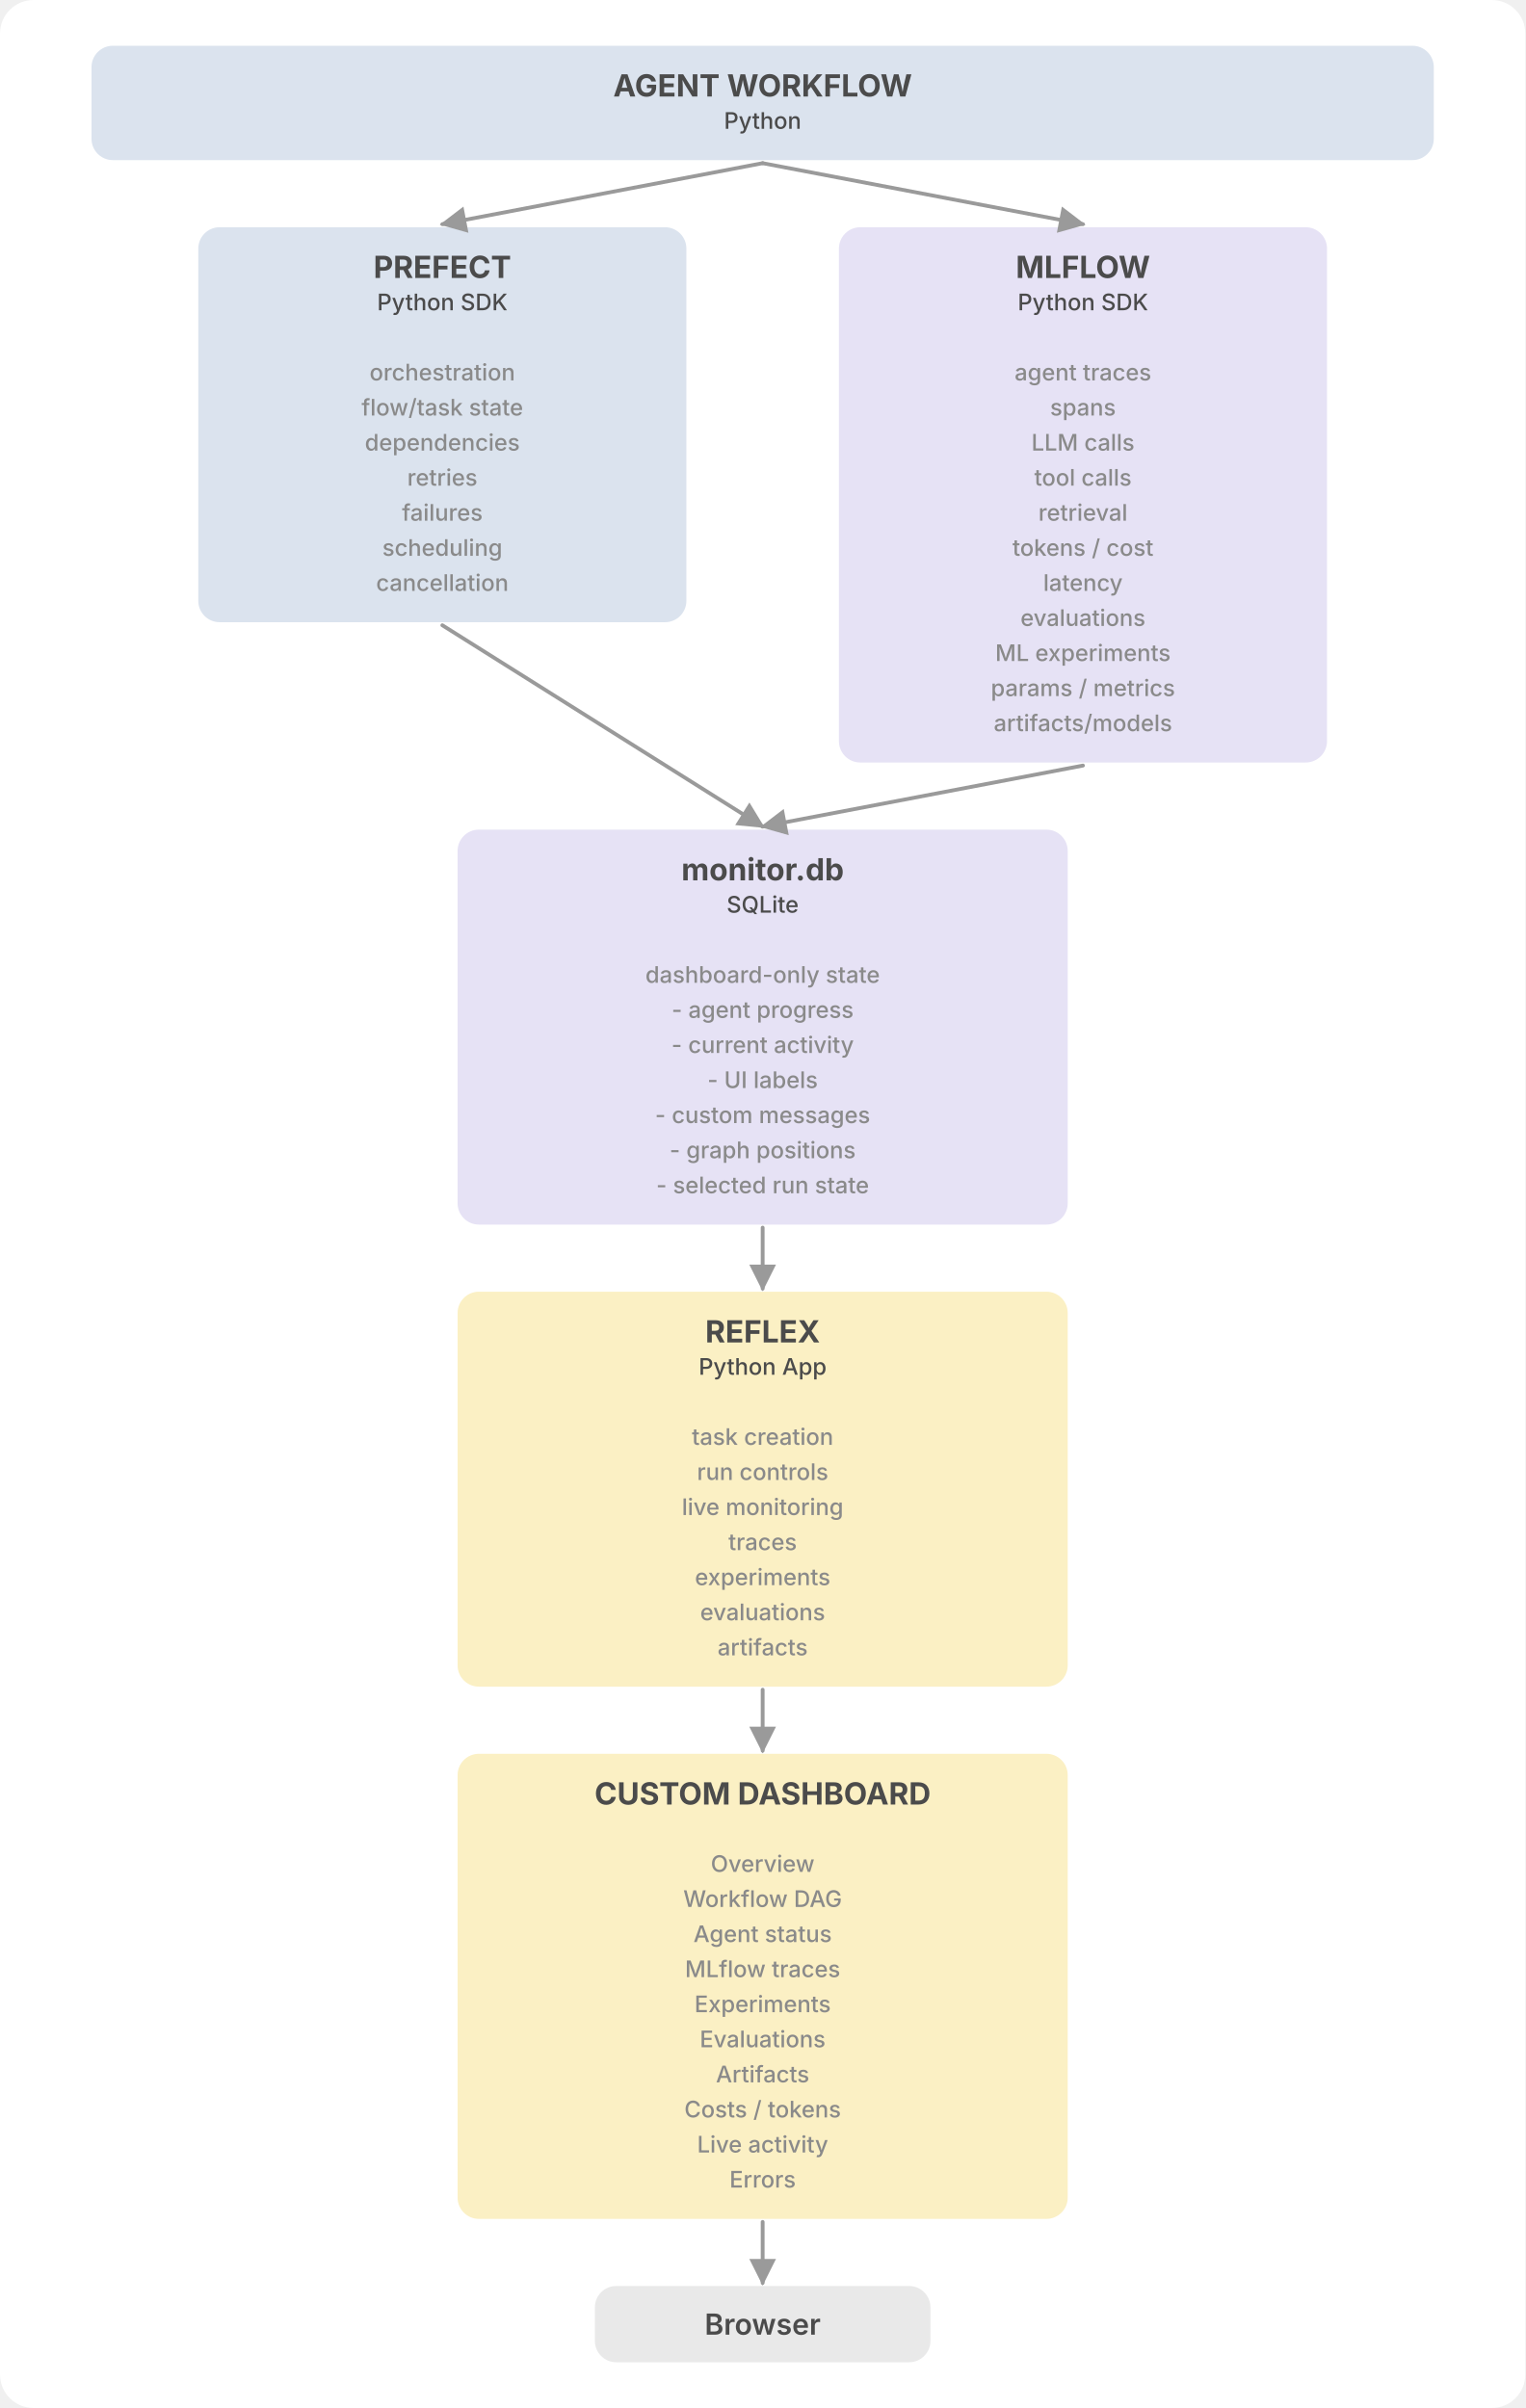
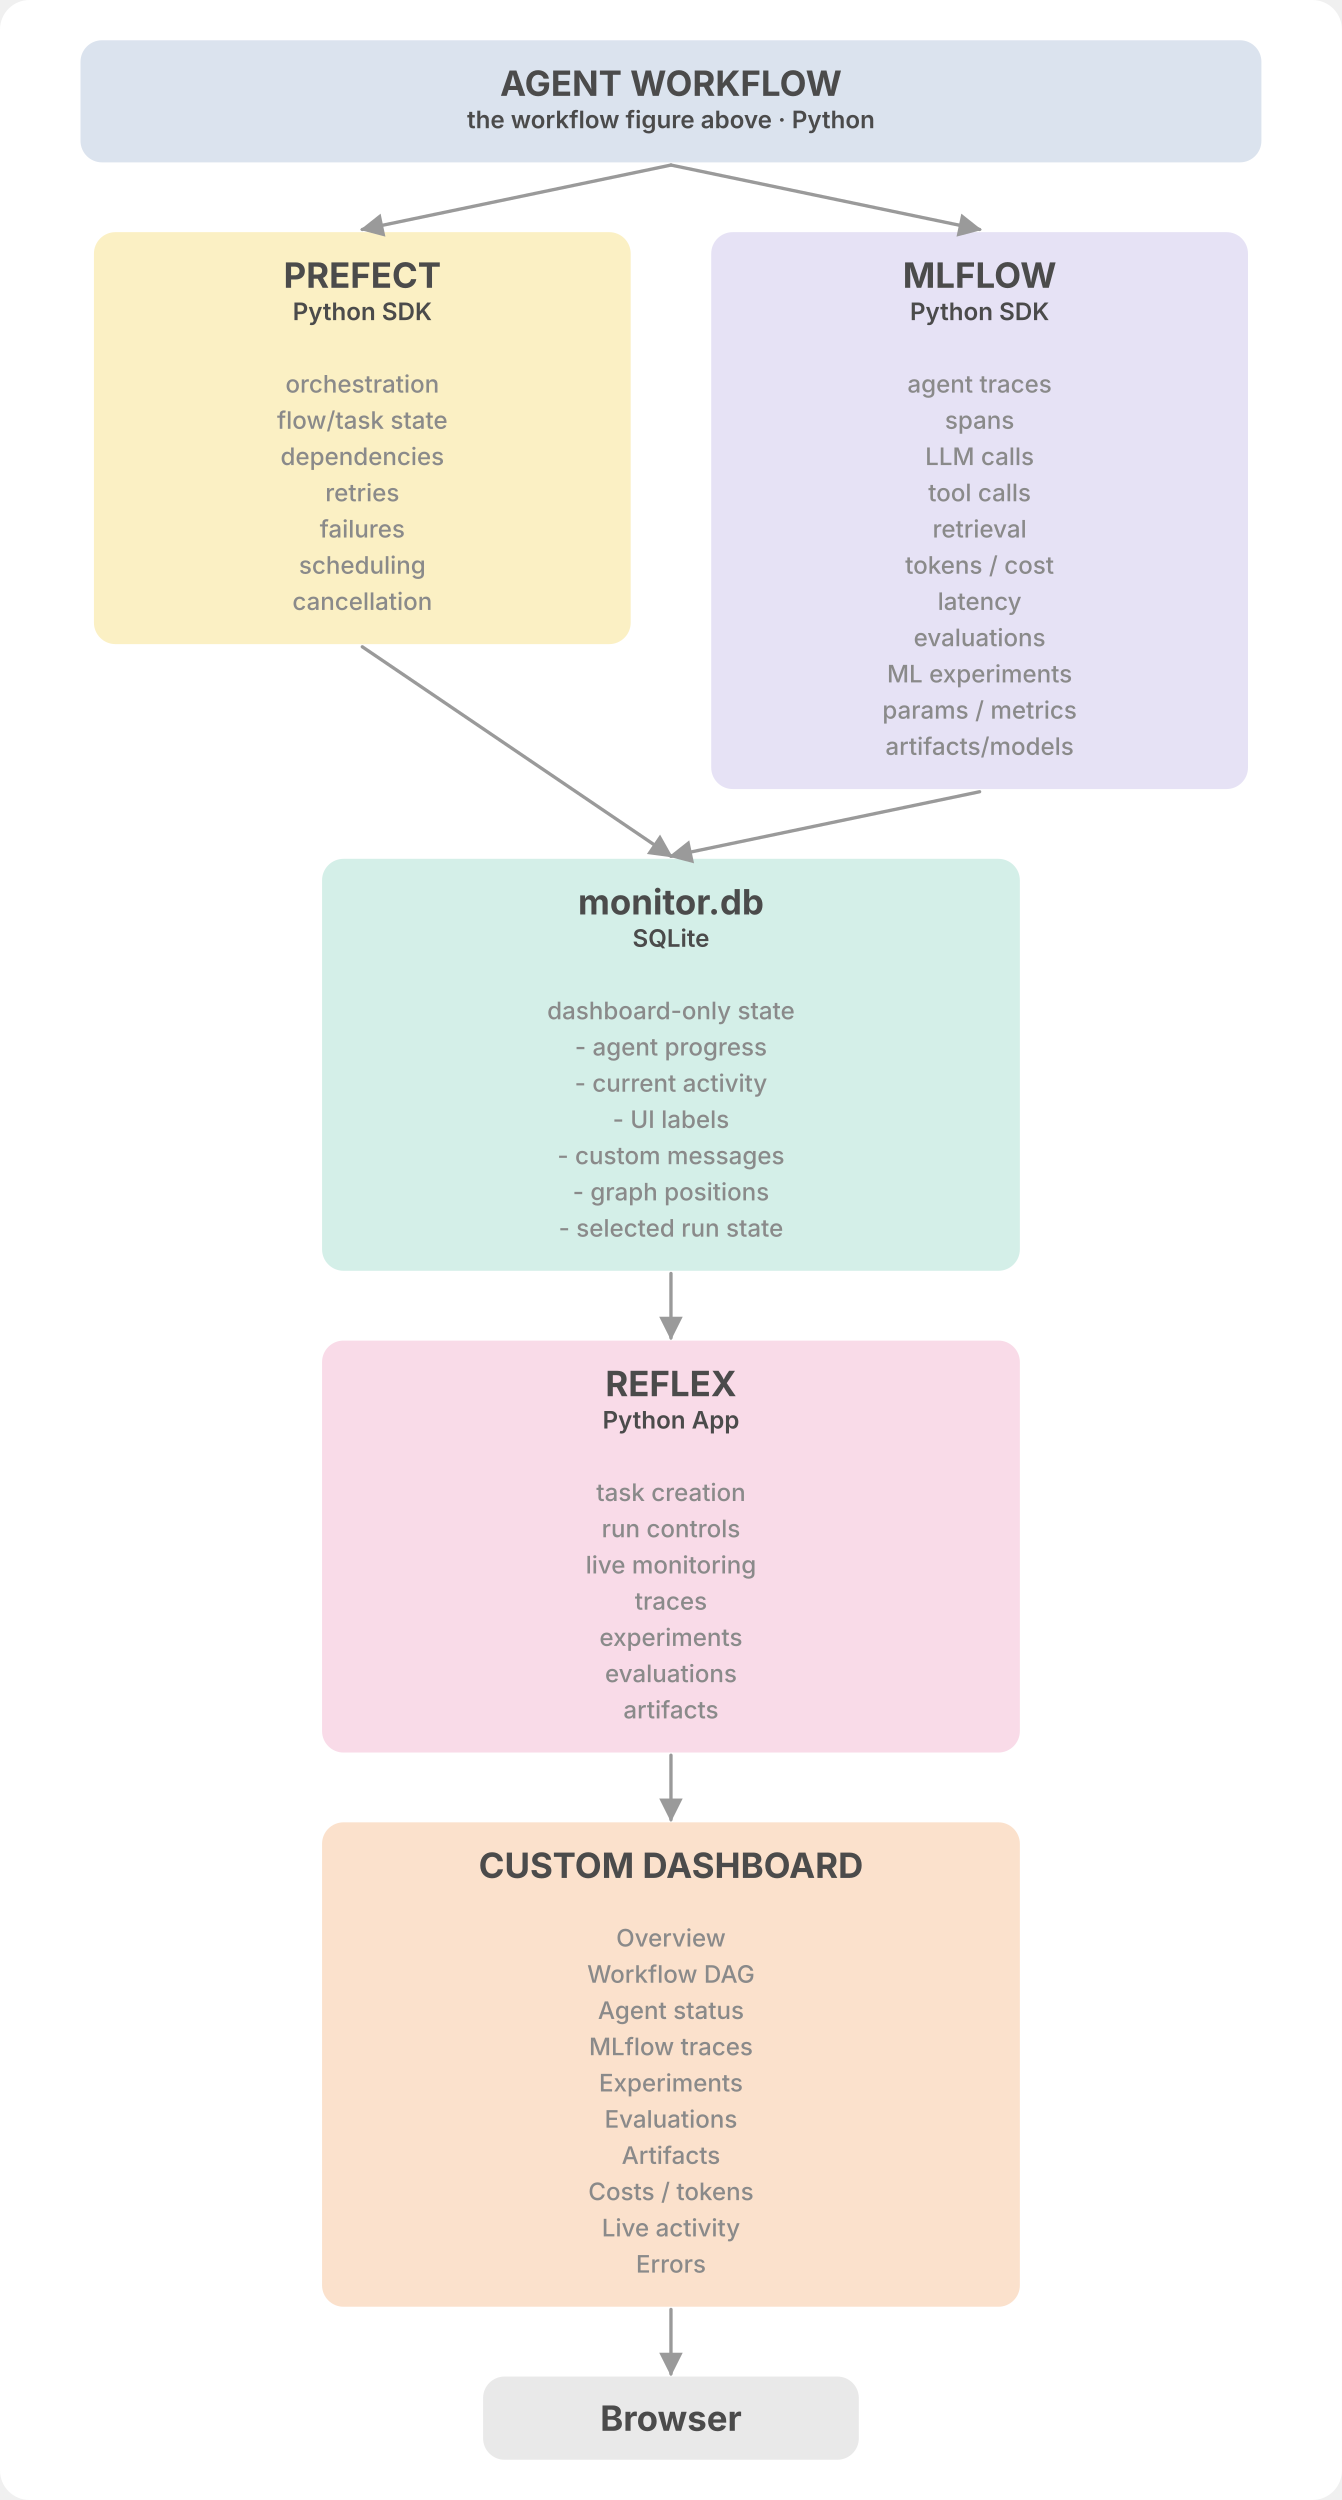
- <svg xmlns="http://www.w3.org/2000/svg" viewBox="0 0 1000 1579" width="1000" height="1579" font-family="Inter, -apple-system, 'Segoe UI', Helvetica, Arial, sans-serif">
+ <svg xmlns="http://www.w3.org/2000/svg" viewBox="0 0 1000 1863" width="1000" height="1863" font-family="Inter, -apple-system, 'Segoe UI', Helvetica, Arial, sans-serif">
  <defs>
    <marker id="ah" viewBox="0 0 10 10" refX="9" refY="5" markerWidth="7" markerHeight="7" orient="auto-start-reverse">
      <path d="M0,0 L10,5 L0,10 z" fill="#9a9a9a" />
    </marker>
  </defs>
-   <rect width="1000" height="1579" rx="22" fill="#ffffff" />
-   <rect x="60" y="30" width="880" height="75" rx="14" fill="#dbe3ee" />
-   <text x="500" y="56.0" text-anchor="middle" dominant-baseline="central" font-size="20" font-weight="700" fill="#4b4b4b">AGENT WORKFLOW</text>
-   <text x="500" y="79.0" text-anchor="middle" dominant-baseline="central" font-size="15" font-weight="500" fill="#4b4b4b">Python</text>
-   <rect x="130" y="149" width="320" height="259" rx="14" fill="#dbe3ee" />
-   <text x="290" y="175.0" text-anchor="middle" dominant-baseline="central" font-size="20" font-weight="700" fill="#4b4b4b">PREFECT</text>
-   <text x="290" y="198.0" text-anchor="middle" dominant-baseline="central" font-size="15" font-weight="500" fill="#4b4b4b">Python SDK</text>
-   <text x="290" y="244.0" text-anchor="middle" dominant-baseline="central" font-size="15" font-weight="500" fill="#8a8a8a">orchestration</text>
-   <text x="290" y="267.0" text-anchor="middle" dominant-baseline="central" font-size="15" font-weight="500" fill="#8a8a8a">flow/task state</text>
-   <text x="290" y="290.0" text-anchor="middle" dominant-baseline="central" font-size="15" font-weight="500" fill="#8a8a8a">dependencies</text>
-   <text x="290" y="313.0" text-anchor="middle" dominant-baseline="central" font-size="15" font-weight="500" fill="#8a8a8a">retries</text>
-   <text x="290" y="336.0" text-anchor="middle" dominant-baseline="central" font-size="15" font-weight="500" fill="#8a8a8a">failures</text>
-   <text x="290" y="359.0" text-anchor="middle" dominant-baseline="central" font-size="15" font-weight="500" fill="#8a8a8a">scheduling</text>
-   <text x="290" y="382.0" text-anchor="middle" dominant-baseline="central" font-size="15" font-weight="500" fill="#8a8a8a">cancellation</text>
-   <rect x="550" y="149" width="320" height="351" rx="14" fill="#e6e2f5" />
-   <text x="710" y="175.0" text-anchor="middle" dominant-baseline="central" font-size="20" font-weight="700" fill="#4b4b4b">MLFLOW</text>
-   <text x="710" y="198.0" text-anchor="middle" dominant-baseline="central" font-size="15" font-weight="500" fill="#4b4b4b">Python SDK</text>
-   <text x="710" y="244.0" text-anchor="middle" dominant-baseline="central" font-size="15" font-weight="500" fill="#8a8a8a">agent traces</text>
-   <text x="710" y="267.0" text-anchor="middle" dominant-baseline="central" font-size="15" font-weight="500" fill="#8a8a8a">spans</text>
-   <text x="710" y="290.0" text-anchor="middle" dominant-baseline="central" font-size="15" font-weight="500" fill="#8a8a8a">LLM calls</text>
-   <text x="710" y="313.0" text-anchor="middle" dominant-baseline="central" font-size="15" font-weight="500" fill="#8a8a8a">tool calls</text>
-   <text x="710" y="336.0" text-anchor="middle" dominant-baseline="central" font-size="15" font-weight="500" fill="#8a8a8a">retrieval</text>
-   <text x="710" y="359.0" text-anchor="middle" dominant-baseline="central" font-size="15" font-weight="500" fill="#8a8a8a">tokens / cost</text>
-   <text x="710" y="382.0" text-anchor="middle" dominant-baseline="central" font-size="15" font-weight="500" fill="#8a8a8a">latency</text>
-   <text x="710" y="405.0" text-anchor="middle" dominant-baseline="central" font-size="15" font-weight="500" fill="#8a8a8a">evaluations</text>
-   <text x="710" y="428.0" text-anchor="middle" dominant-baseline="central" font-size="15" font-weight="500" fill="#8a8a8a">ML experiments</text>
-   <text x="710" y="451.0" text-anchor="middle" dominant-baseline="central" font-size="15" font-weight="500" fill="#8a8a8a">params / metrics</text>
-   <text x="710" y="474.0" text-anchor="middle" dominant-baseline="central" font-size="15" font-weight="500" fill="#8a8a8a">artifacts/models</text>
-   <rect x="300" y="544" width="400" height="259" rx="14" fill="#e6e2f5" />
-   <text x="500" y="570.0" text-anchor="middle" dominant-baseline="central" font-size="20" font-weight="700" fill="#4b4b4b">monitor.db</text>
-   <text x="500" y="593.0" text-anchor="middle" dominant-baseline="central" font-size="15" font-weight="500" fill="#4b4b4b">SQLite</text>
-   <text x="500" y="639.0" text-anchor="middle" dominant-baseline="central" font-size="15" font-weight="500" fill="#8a8a8a">dashboard-only state</text>
-   <text x="500" y="662.0" text-anchor="middle" dominant-baseline="central" font-size="15" font-weight="500" fill="#8a8a8a">- agent progress</text>
-   <text x="500" y="685.0" text-anchor="middle" dominant-baseline="central" font-size="15" font-weight="500" fill="#8a8a8a">- current activity</text>
-   <text x="500" y="708.0" text-anchor="middle" dominant-baseline="central" font-size="15" font-weight="500" fill="#8a8a8a">- UI labels</text>
-   <text x="500" y="731.0" text-anchor="middle" dominant-baseline="central" font-size="15" font-weight="500" fill="#8a8a8a">- custom messages</text>
-   <text x="500" y="754.0" text-anchor="middle" dominant-baseline="central" font-size="15" font-weight="500" fill="#8a8a8a">- graph positions</text>
-   <text x="500" y="777.0" text-anchor="middle" dominant-baseline="central" font-size="15" font-weight="500" fill="#8a8a8a">- selected run state</text>
-   <rect x="300" y="847" width="400" height="259" rx="14" fill="#fbf0c4" />
-   <text x="500" y="873.0" text-anchor="middle" dominant-baseline="central" font-size="20" font-weight="700" fill="#4b4b4b">REFLEX</text>
-   <text x="500" y="896.0" text-anchor="middle" dominant-baseline="central" font-size="15" font-weight="500" fill="#4b4b4b">Python App</text>
-   <text x="500" y="942.0" text-anchor="middle" dominant-baseline="central" font-size="15" font-weight="500" fill="#8a8a8a">task creation</text>
-   <text x="500" y="965.0" text-anchor="middle" dominant-baseline="central" font-size="15" font-weight="500" fill="#8a8a8a">run controls</text>
-   <text x="500" y="988.0" text-anchor="middle" dominant-baseline="central" font-size="15" font-weight="500" fill="#8a8a8a">live monitoring</text>
-   <text x="500" y="1011.0" text-anchor="middle" dominant-baseline="central" font-size="15" font-weight="500" fill="#8a8a8a">traces</text>
-   <text x="500" y="1034.0" text-anchor="middle" dominant-baseline="central" font-size="15" font-weight="500" fill="#8a8a8a">experiments</text>
-   <text x="500" y="1057.0" text-anchor="middle" dominant-baseline="central" font-size="15" font-weight="500" fill="#8a8a8a">evaluations</text>
-   <text x="500" y="1080.0" text-anchor="middle" dominant-baseline="central" font-size="15" font-weight="500" fill="#8a8a8a">artifacts</text>
-   <rect x="300" y="1150" width="400" height="305" rx="14" fill="#fbf0c4" />
-   <text x="500" y="1176.0" text-anchor="middle" dominant-baseline="central" font-size="20" font-weight="700" fill="#4b4b4b">CUSTOM DASHBOARD</text>
-   <text x="500" y="1222.0" text-anchor="middle" dominant-baseline="central" font-size="15" font-weight="500" fill="#8a8a8a">Overview</text>
-   <text x="500" y="1245.0" text-anchor="middle" dominant-baseline="central" font-size="15" font-weight="500" fill="#8a8a8a">Workflow DAG</text>
-   <text x="500" y="1268.0" text-anchor="middle" dominant-baseline="central" font-size="15" font-weight="500" fill="#8a8a8a">Agent status</text>
-   <text x="500" y="1291.0" text-anchor="middle" dominant-baseline="central" font-size="15" font-weight="500" fill="#8a8a8a">MLflow traces</text>
-   <text x="500" y="1314.0" text-anchor="middle" dominant-baseline="central" font-size="15" font-weight="500" fill="#8a8a8a">Experiments</text>
-   <text x="500" y="1337.0" text-anchor="middle" dominant-baseline="central" font-size="15" font-weight="500" fill="#8a8a8a">Evaluations</text>
-   <text x="500" y="1360.0" text-anchor="middle" dominant-baseline="central" font-size="15" font-weight="500" fill="#8a8a8a">Artifacts</text>
-   <text x="500" y="1383.0" text-anchor="middle" dominant-baseline="central" font-size="15" font-weight="500" fill="#8a8a8a">Costs / tokens</text>
-   <text x="500" y="1406.0" text-anchor="middle" dominant-baseline="central" font-size="15" font-weight="500" fill="#8a8a8a">Live activity</text>
-   <text x="500" y="1429.0" text-anchor="middle" dominant-baseline="central" font-size="15" font-weight="500" fill="#8a8a8a">Errors</text>
-   <rect x="390" y="1499" width="220" height="50" rx="14" fill="#e9e9e9" />
-   <text x="500" y="1524.0" text-anchor="middle" dominant-baseline="central" font-size="19" font-weight="600" fill="#4b4b4b">Browser</text>
-   <line x1="500" y1="107" x2="290" y2="147" stroke="#9a9a9a" stroke-width="2.5" stroke-linecap="round" marker-end="url(#ah)" />
-   <line x1="500" y1="107" x2="710" y2="147" stroke="#9a9a9a" stroke-width="2.5" stroke-linecap="round" marker-end="url(#ah)" />
-   <line x1="290" y1="410" x2="500" y2="542" stroke="#9a9a9a" stroke-width="2.5" stroke-linecap="round" marker-end="url(#ah)" />
-   <line x1="710" y1="502" x2="500" y2="542" stroke="#9a9a9a" stroke-width="2.5" stroke-linecap="round" marker-end="url(#ah)" />
-   <line x1="500" y1="805" x2="500" y2="845" stroke="#9a9a9a" stroke-width="2.5" stroke-linecap="round" marker-end="url(#ah)" />
-   <line x1="500" y1="1108" x2="500" y2="1148" stroke="#9a9a9a" stroke-width="2.5" stroke-linecap="round" marker-end="url(#ah)" />
-   <line x1="500" y1="1457" x2="500" y2="1497" stroke="#9a9a9a" stroke-width="2.5" stroke-linecap="round" marker-end="url(#ah)" />
+   <rect width="1000" height="1863" rx="22" fill="#ffffff" />
+   <rect x="60" y="30" width="880" height="91" rx="16" fill="#dbe3ee" />
+   <text x="500" y="62.0" text-anchor="middle" dominant-baseline="central" font-size="26" font-weight="700" fill="#4b4b4b">AGENT WORKFLOW</text>
+   <text x="500" y="89.0" text-anchor="middle" dominant-baseline="central" font-size="18" font-weight="600" fill="#4b4b4b">the workflow figure above · Python</text>
+   <rect x="70" y="173" width="400" height="307" rx="16" fill="#fbf0c4" />
+   <text x="270" y="205.0" text-anchor="middle" dominant-baseline="central" font-size="26" font-weight="700" fill="#4b4b4b">PREFECT</text>
+   <text x="270" y="232.0" text-anchor="middle" dominant-baseline="central" font-size="18" font-weight="600" fill="#4b4b4b">Python SDK</text>
+   <text x="270" y="286.0" text-anchor="middle" dominant-baseline="central" font-size="18" font-weight="500" fill="#8a8a8a">orchestration</text>
+   <text x="270" y="313.0" text-anchor="middle" dominant-baseline="central" font-size="18" font-weight="500" fill="#8a8a8a">flow/task state</text>
+   <text x="270" y="340.0" text-anchor="middle" dominant-baseline="central" font-size="18" font-weight="500" fill="#8a8a8a">dependencies</text>
+   <text x="270" y="367.0" text-anchor="middle" dominant-baseline="central" font-size="18" font-weight="500" fill="#8a8a8a">retries</text>
+   <text x="270" y="394.0" text-anchor="middle" dominant-baseline="central" font-size="18" font-weight="500" fill="#8a8a8a">failures</text>
+   <text x="270" y="421.0" text-anchor="middle" dominant-baseline="central" font-size="18" font-weight="500" fill="#8a8a8a">scheduling</text>
+   <text x="270" y="448.0" text-anchor="middle" dominant-baseline="central" font-size="18" font-weight="500" fill="#8a8a8a">cancellation</text>
+   <rect x="530" y="173" width="400" height="415" rx="16" fill="#e6e2f5" />
+   <text x="730" y="205.0" text-anchor="middle" dominant-baseline="central" font-size="26" font-weight="700" fill="#4b4b4b">MLFLOW</text>
+   <text x="730" y="232.0" text-anchor="middle" dominant-baseline="central" font-size="18" font-weight="600" fill="#4b4b4b">Python SDK</text>
+   <text x="730" y="286.0" text-anchor="middle" dominant-baseline="central" font-size="18" font-weight="500" fill="#8a8a8a">agent traces</text>
+   <text x="730" y="313.0" text-anchor="middle" dominant-baseline="central" font-size="18" font-weight="500" fill="#8a8a8a">spans</text>
+   <text x="730" y="340.0" text-anchor="middle" dominant-baseline="central" font-size="18" font-weight="500" fill="#8a8a8a">LLM calls</text>
+   <text x="730" y="367.0" text-anchor="middle" dominant-baseline="central" font-size="18" font-weight="500" fill="#8a8a8a">tool calls</text>
+   <text x="730" y="394.0" text-anchor="middle" dominant-baseline="central" font-size="18" font-weight="500" fill="#8a8a8a">retrieval</text>
+   <text x="730" y="421.0" text-anchor="middle" dominant-baseline="central" font-size="18" font-weight="500" fill="#8a8a8a">tokens / cost</text>
+   <text x="730" y="448.0" text-anchor="middle" dominant-baseline="central" font-size="18" font-weight="500" fill="#8a8a8a">latency</text>
+   <text x="730" y="475.0" text-anchor="middle" dominant-baseline="central" font-size="18" font-weight="500" fill="#8a8a8a">evaluations</text>
+   <text x="730" y="502.0" text-anchor="middle" dominant-baseline="central" font-size="18" font-weight="500" fill="#8a8a8a">ML experiments</text>
+   <text x="730" y="529.0" text-anchor="middle" dominant-baseline="central" font-size="18" font-weight="500" fill="#8a8a8a">params / metrics</text>
+   <text x="730" y="556.0" text-anchor="middle" dominant-baseline="central" font-size="18" font-weight="500" fill="#8a8a8a">artifacts/models</text>
+   <rect x="240" y="640" width="520" height="307" rx="16" fill="#d4efe8" />
+   <text x="500" y="672.0" text-anchor="middle" dominant-baseline="central" font-size="26" font-weight="700" fill="#4b4b4b">monitor.db</text>
+   <text x="500" y="699.0" text-anchor="middle" dominant-baseline="central" font-size="18" font-weight="600" fill="#4b4b4b">SQLite</text>
+   <text x="500" y="753.0" text-anchor="middle" dominant-baseline="central" font-size="18" font-weight="500" fill="#8a8a8a">dashboard-only state</text>
+   <text x="500" y="780.0" text-anchor="middle" dominant-baseline="central" font-size="18" font-weight="500" fill="#8a8a8a">- agent progress</text>
+   <text x="500" y="807.0" text-anchor="middle" dominant-baseline="central" font-size="18" font-weight="500" fill="#8a8a8a">- current activity</text>
+   <text x="500" y="834.0" text-anchor="middle" dominant-baseline="central" font-size="18" font-weight="500" fill="#8a8a8a">- UI labels</text>
+   <text x="500" y="861.0" text-anchor="middle" dominant-baseline="central" font-size="18" font-weight="500" fill="#8a8a8a">- custom messages</text>
+   <text x="500" y="888.0" text-anchor="middle" dominant-baseline="central" font-size="18" font-weight="500" fill="#8a8a8a">- graph positions</text>
+   <text x="500" y="915.0" text-anchor="middle" dominant-baseline="central" font-size="18" font-weight="500" fill="#8a8a8a">- selected run state</text>
+   <rect x="240" y="999" width="520" height="307" rx="16" fill="#f9dbe8" />
+   <text x="500" y="1031.0" text-anchor="middle" dominant-baseline="central" font-size="26" font-weight="700" fill="#4b4b4b">REFLEX</text>
+   <text x="500" y="1058.0" text-anchor="middle" dominant-baseline="central" font-size="18" font-weight="600" fill="#4b4b4b">Python App</text>
+   <text x="500" y="1112.0" text-anchor="middle" dominant-baseline="central" font-size="18" font-weight="500" fill="#8a8a8a">task creation</text>
+   <text x="500" y="1139.0" text-anchor="middle" dominant-baseline="central" font-size="18" font-weight="500" fill="#8a8a8a">run controls</text>
+   <text x="500" y="1166.0" text-anchor="middle" dominant-baseline="central" font-size="18" font-weight="500" fill="#8a8a8a">live monitoring</text>
+   <text x="500" y="1193.0" text-anchor="middle" dominant-baseline="central" font-size="18" font-weight="500" fill="#8a8a8a">traces</text>
+   <text x="500" y="1220.0" text-anchor="middle" dominant-baseline="central" font-size="18" font-weight="500" fill="#8a8a8a">experiments</text>
+   <text x="500" y="1247.0" text-anchor="middle" dominant-baseline="central" font-size="18" font-weight="500" fill="#8a8a8a">evaluations</text>
+   <text x="500" y="1274.0" text-anchor="middle" dominant-baseline="central" font-size="18" font-weight="500" fill="#8a8a8a">artifacts</text>
+   <rect x="240" y="1358" width="520" height="361" rx="16" fill="#fbe1cc" />
+   <text x="500" y="1390.0" text-anchor="middle" dominant-baseline="central" font-size="26" font-weight="700" fill="#4b4b4b">CUSTOM DASHBOARD</text>
+   <text x="500" y="1444.0" text-anchor="middle" dominant-baseline="central" font-size="18" font-weight="500" fill="#8a8a8a">Overview</text>
+   <text x="500" y="1471.0" text-anchor="middle" dominant-baseline="central" font-size="18" font-weight="500" fill="#8a8a8a">Workflow DAG</text>
+   <text x="500" y="1498.0" text-anchor="middle" dominant-baseline="central" font-size="18" font-weight="500" fill="#8a8a8a">Agent status</text>
+   <text x="500" y="1525.0" text-anchor="middle" dominant-baseline="central" font-size="18" font-weight="500" fill="#8a8a8a">MLflow traces</text>
+   <text x="500" y="1552.0" text-anchor="middle" dominant-baseline="central" font-size="18" font-weight="500" fill="#8a8a8a">Experiments</text>
+   <text x="500" y="1579.0" text-anchor="middle" dominant-baseline="central" font-size="18" font-weight="500" fill="#8a8a8a">Evaluations</text>
+   <text x="500" y="1606.0" text-anchor="middle" dominant-baseline="central" font-size="18" font-weight="500" fill="#8a8a8a">Artifacts</text>
+   <text x="500" y="1633.0" text-anchor="middle" dominant-baseline="central" font-size="18" font-weight="500" fill="#8a8a8a">Costs / tokens</text>
+   <text x="500" y="1660.0" text-anchor="middle" dominant-baseline="central" font-size="18" font-weight="500" fill="#8a8a8a">Live activity</text>
+   <text x="500" y="1687.0" text-anchor="middle" dominant-baseline="central" font-size="18" font-weight="500" fill="#8a8a8a">Errors</text>
+   <rect x="360" y="1771" width="280" height="62" rx="16" fill="#e9e9e9" />
+   <text x="500" y="1802.0" text-anchor="middle" dominant-baseline="central" font-size="26" font-weight="700" fill="#4b4b4b">Browser</text>
+   <line x1="500" y1="123" x2="270" y2="171" stroke="#9a9a9a" stroke-width="2.5" stroke-linecap="round" marker-end="url(#ah)" />
+   <line x1="500" y1="123" x2="730" y2="171" stroke="#9a9a9a" stroke-width="2.5" stroke-linecap="round" marker-end="url(#ah)" />
+   <line x1="270" y1="482" x2="500" y2="638" stroke="#9a9a9a" stroke-width="2.5" stroke-linecap="round" marker-end="url(#ah)" />
+   <line x1="730" y1="590" x2="500" y2="638" stroke="#9a9a9a" stroke-width="2.5" stroke-linecap="round" marker-end="url(#ah)" />
+   <line x1="500" y1="949" x2="500" y2="997" stroke="#9a9a9a" stroke-width="2.5" stroke-linecap="round" marker-end="url(#ah)" />
+   <line x1="500" y1="1308" x2="500" y2="1356" stroke="#9a9a9a" stroke-width="2.5" stroke-linecap="round" marker-end="url(#ah)" />
+   <line x1="500" y1="1721" x2="500" y2="1769" stroke="#9a9a9a" stroke-width="2.5" stroke-linecap="round" marker-end="url(#ah)" />
</svg>
